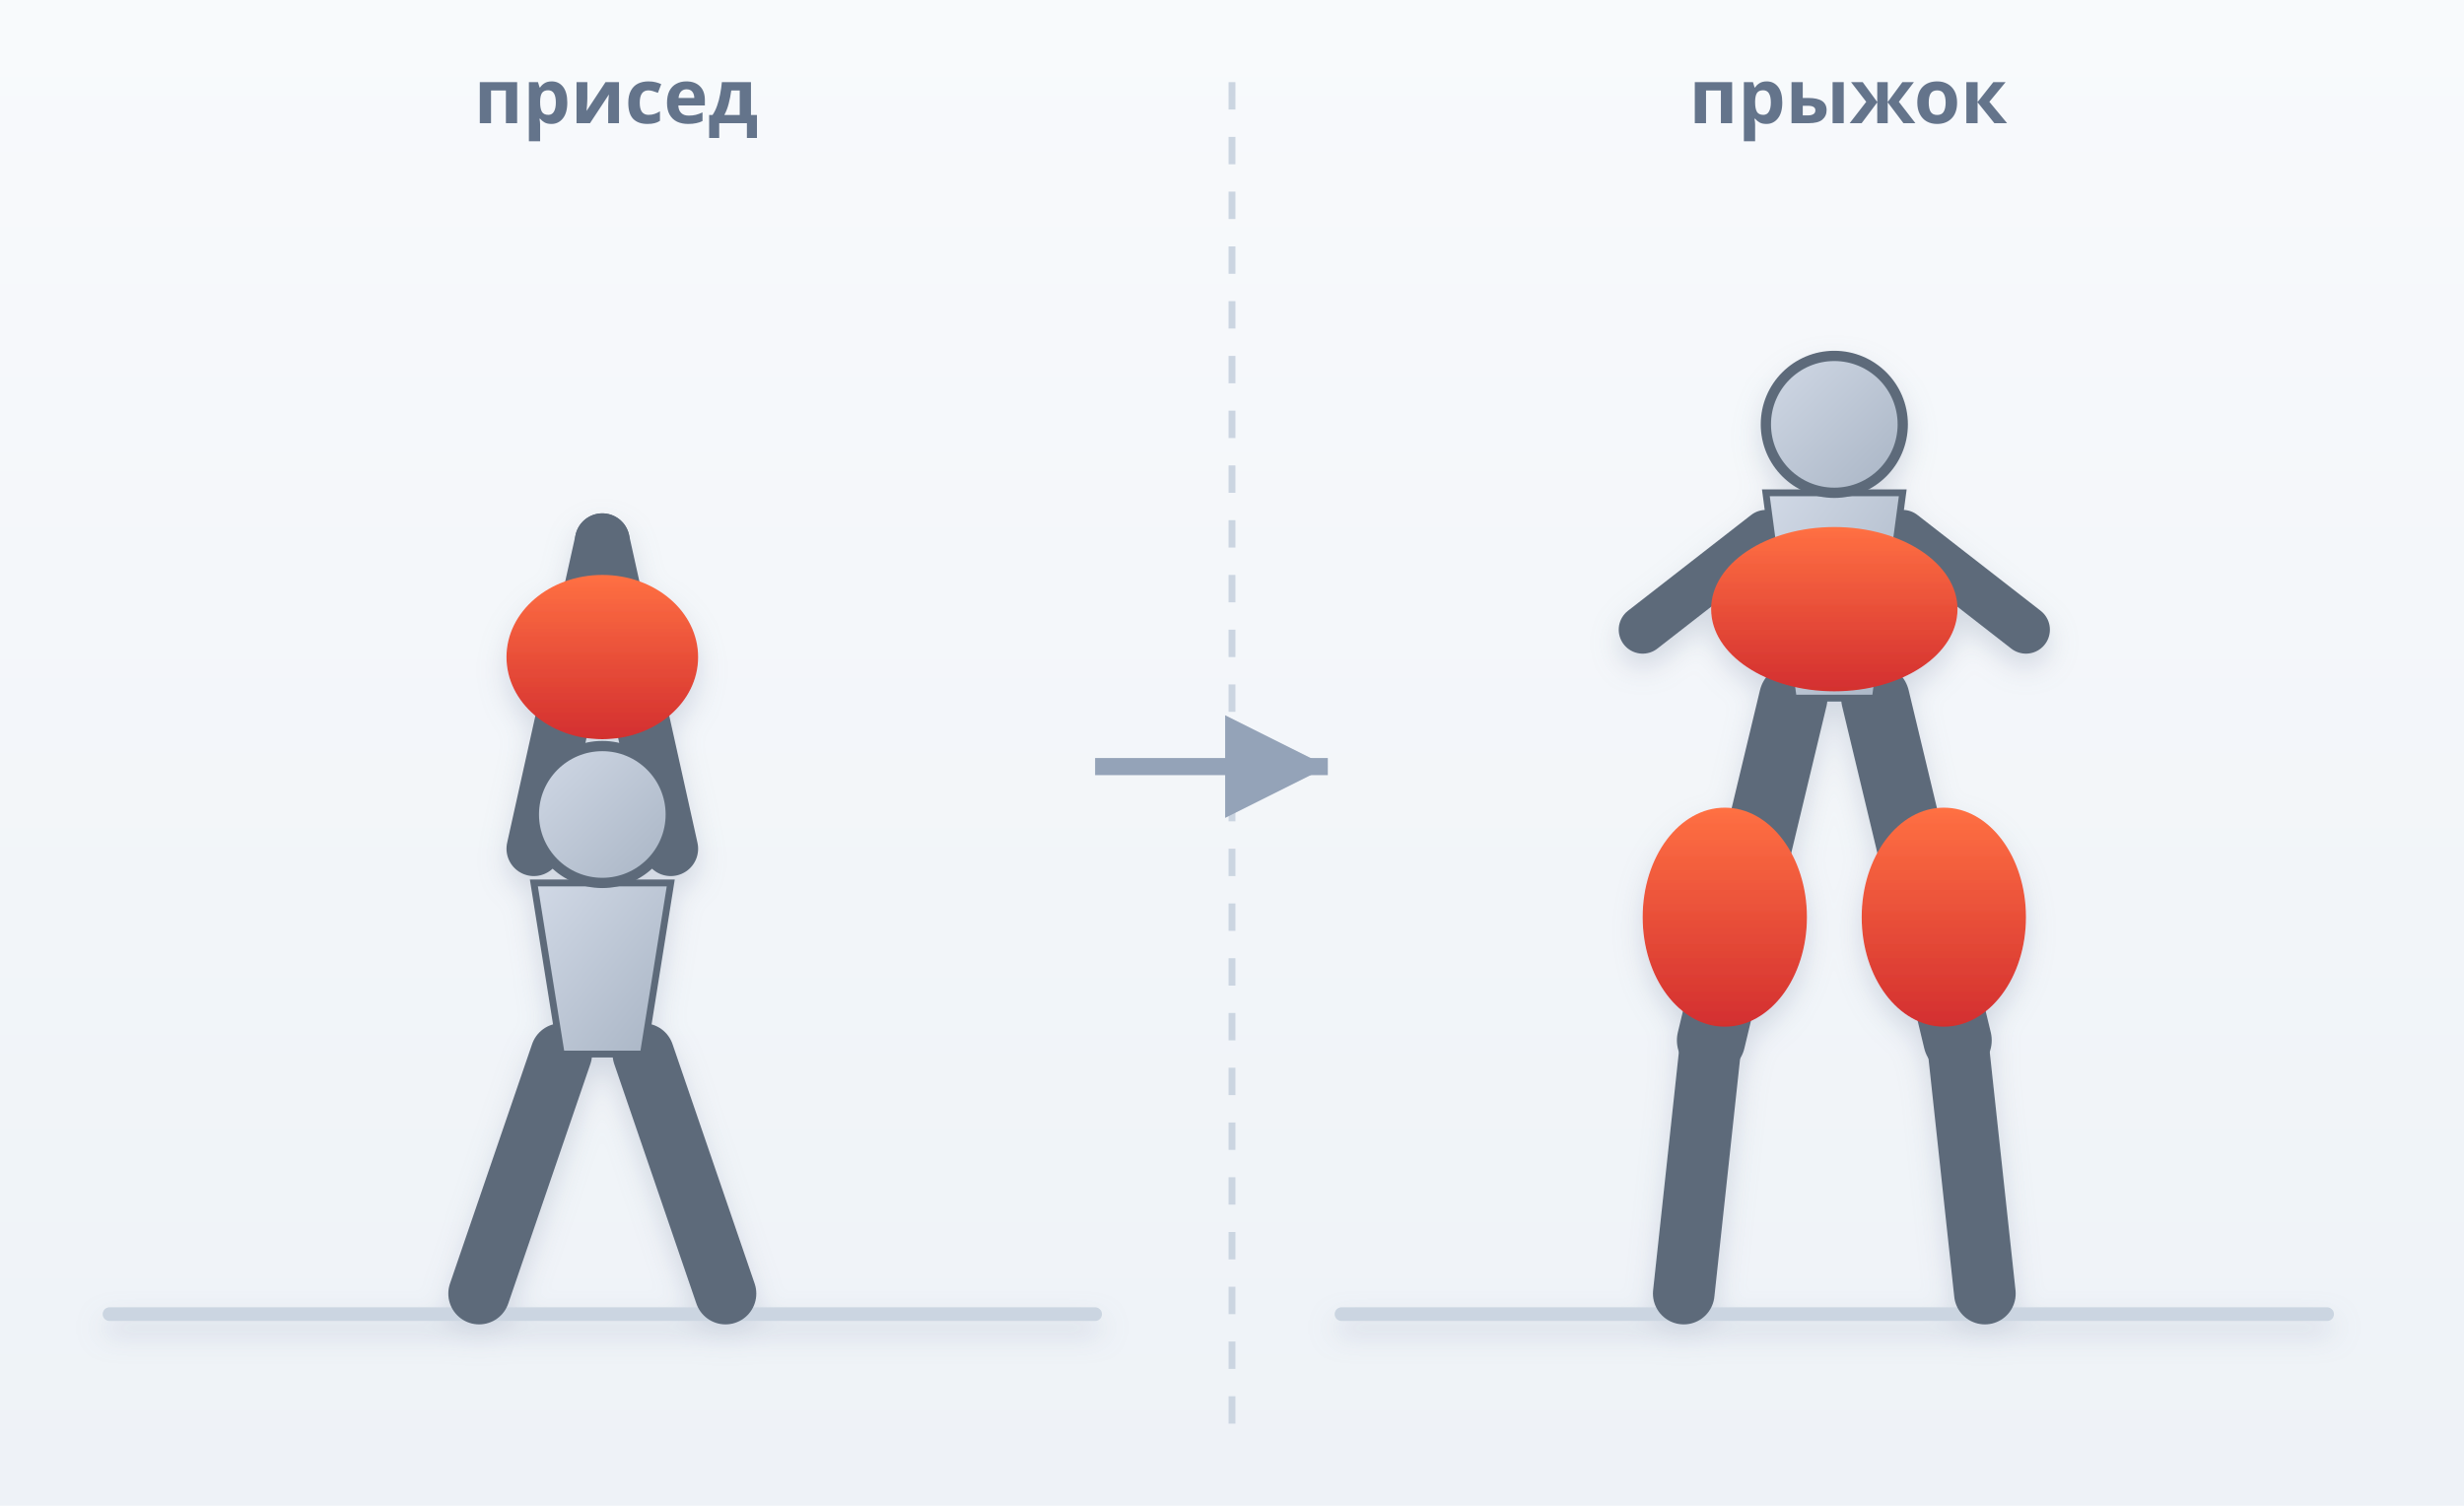
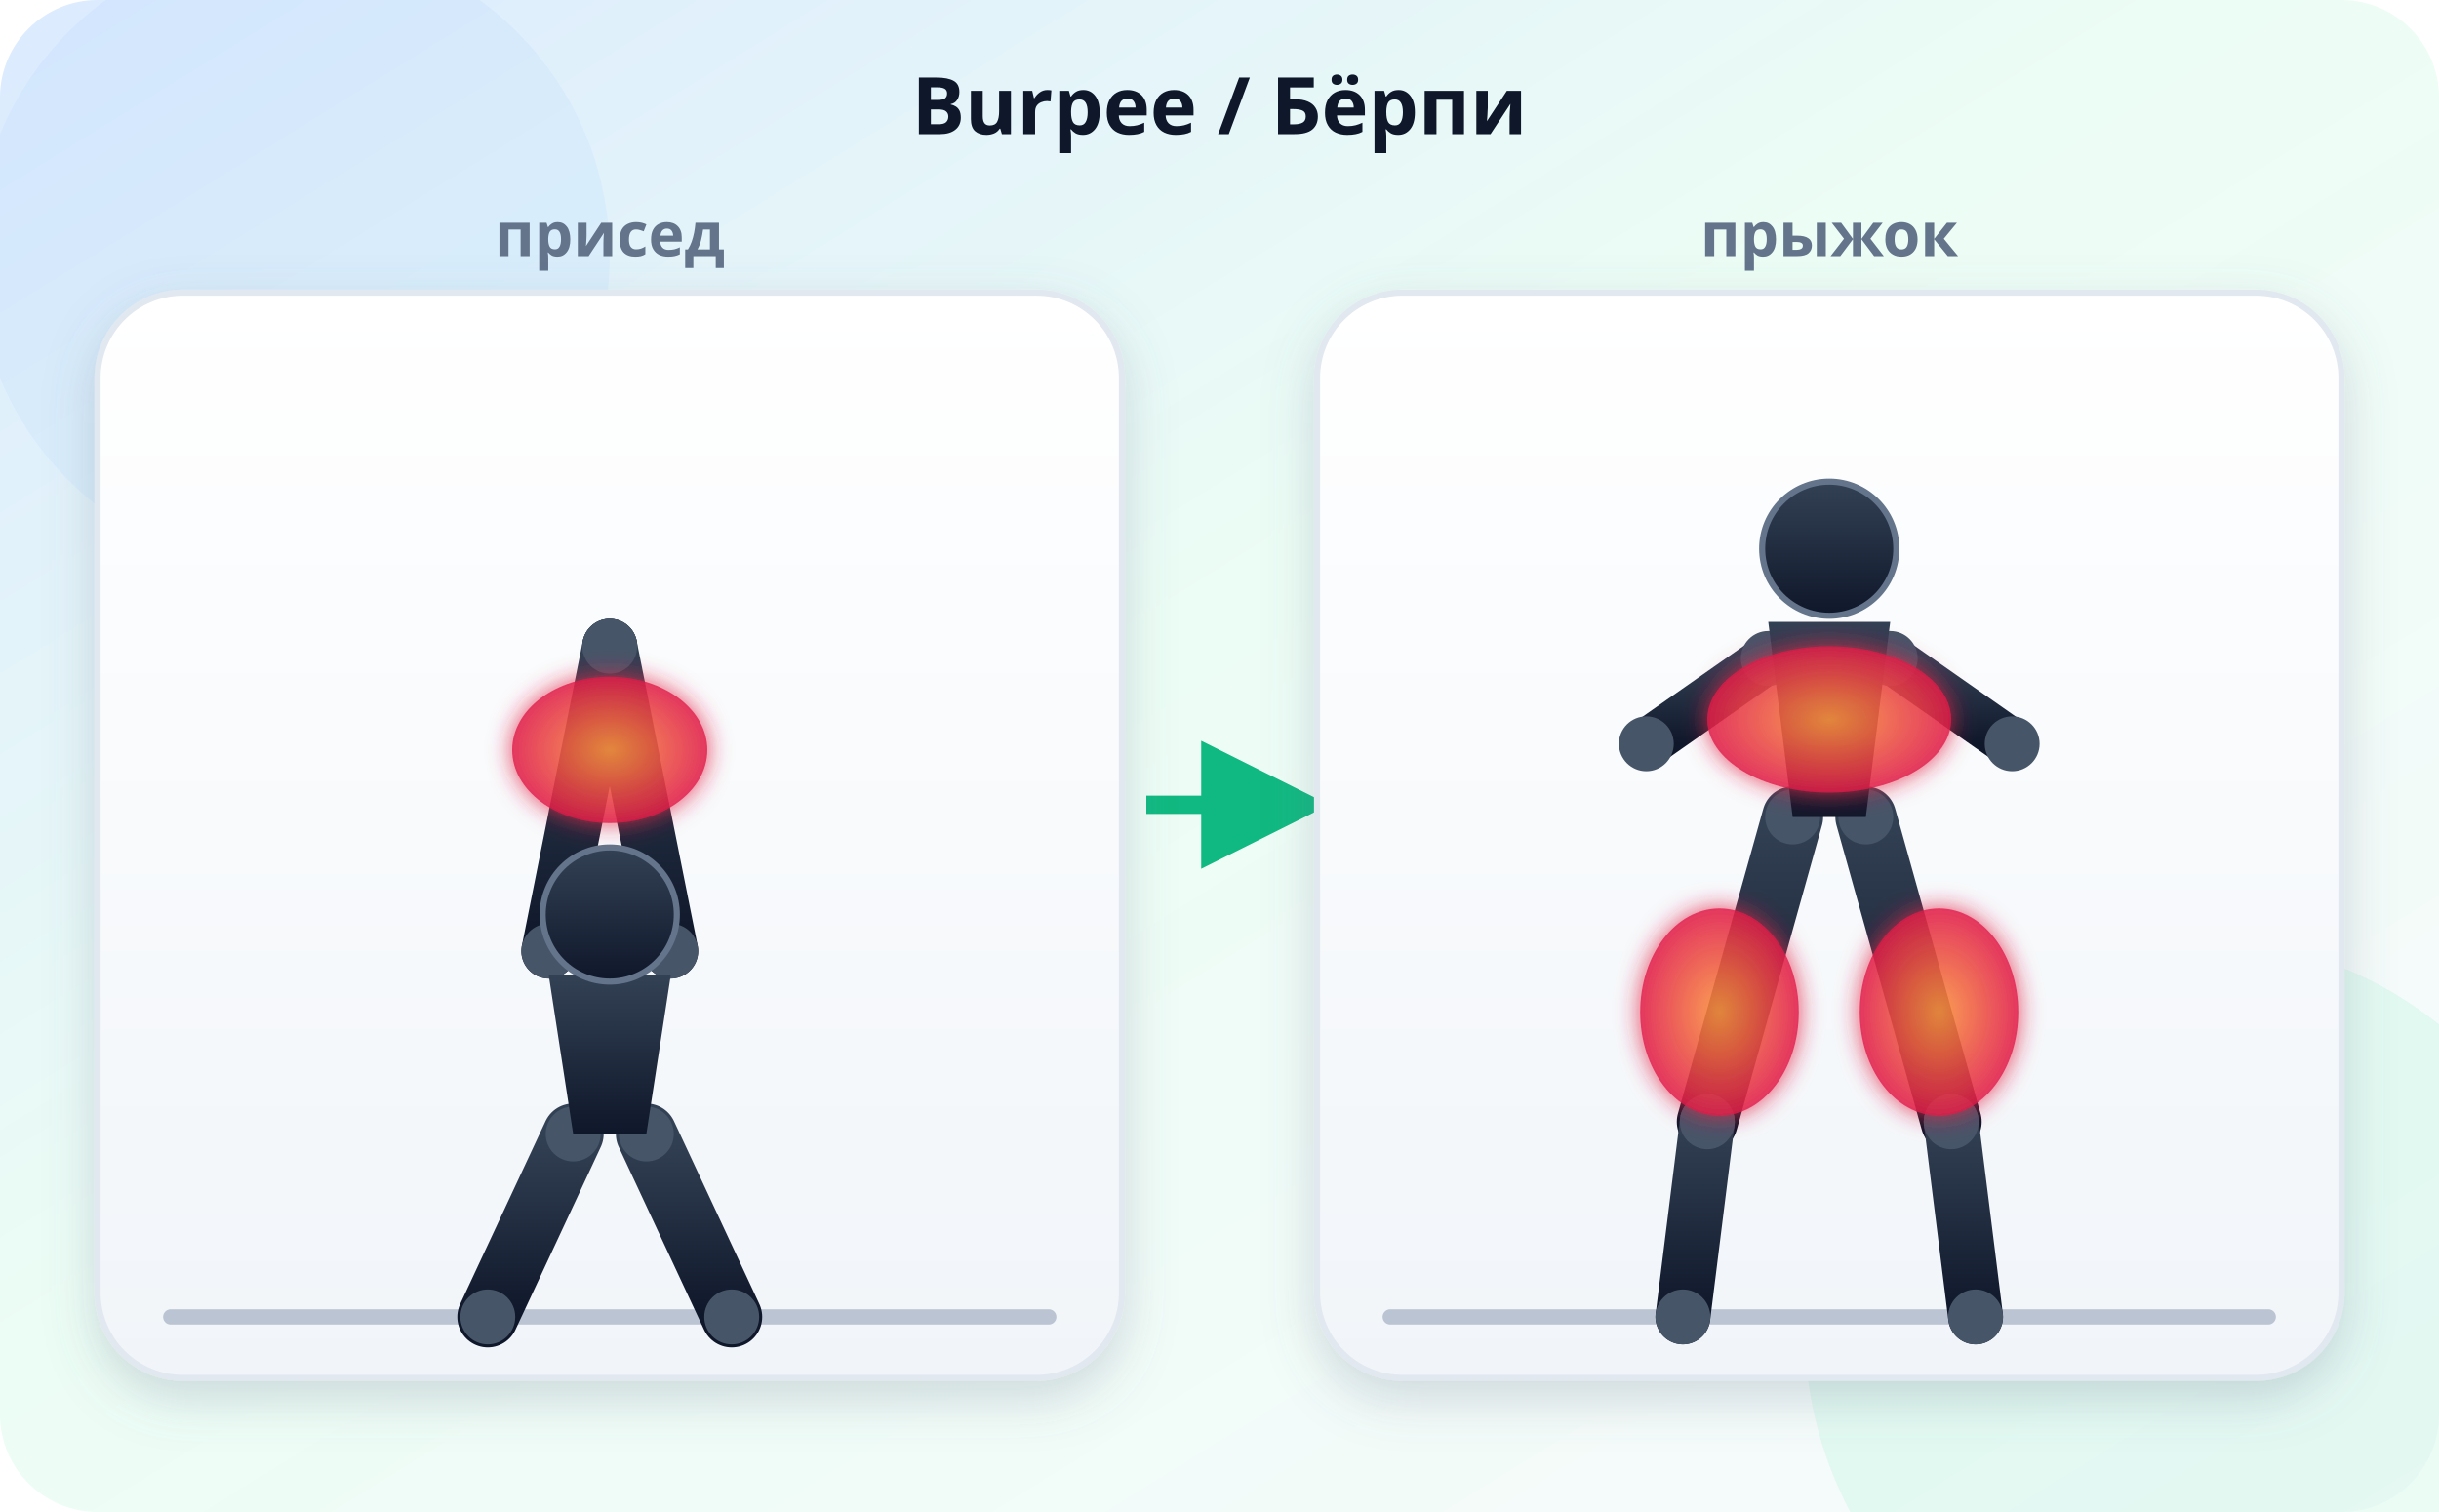
- <svg xmlns="http://www.w3.org/2000/svg" viewBox="0 0 360 220" role="img" aria-label="Burpee">
+ <svg xmlns="http://www.w3.org/2000/svg" viewBox="0 0 400 248" role="img" aria-label="Burpee / Бёрпи">
  <defs>
-     <linearGradient id="bg" x1="0" y1="0" x2="0" y2="1">
-       <stop offset="0%" stop-color="#f8fafc" />
-       <stop offset="100%" stop-color="#eef2f7" />
+     <linearGradient id="burpee-bg" x1="0" y1="0" x2="1" y2="1">
+       <stop offset="0%" stop-color="#dbeafe" />
+       <stop offset="45%" stop-color="#ecfdf5" />
+       <stop offset="100%" stop-color="#f8fafc" />
    </linearGradient>
-     <linearGradient id="skin" x1="0" y1="0" x2="1" y2="1">
-       <stop offset="0%" stop-color="#d1d9e6" />
-       <stop offset="100%" stop-color="#a8b4c4" />
+     <linearGradient id="burpee-card" x1="0" y1="0" x2="0" y2="1">
+       <stop offset="0%" stop-color="#ffffff" />
+       <stop offset="100%" stop-color="#f1f5f9" />
    </linearGradient>
-     <linearGradient id="muscle" x1="0" y1="0" x2="0" y2="1">
-       <stop offset="0%" stop-color="#ff7043" />
-       <stop offset="100%" stop-color="#d32f2f" />
+     <linearGradient id="burpee-body" x1="0" y1="0" x2="0" y2="1">
+       <stop offset="0%" stop-color="#334155" />
+       <stop offset="100%" stop-color="#0f172a" />
    </linearGradient>
-     <filter id="soft" x="-20%" y="-20%" width="140%" height="140%">
-       <feDropShadow dx="0" dy="2" stdDeviation="2" flood-color="#94a3b8" flood-opacity="0.35" />
+     <radialGradient id="burpee-muscle" cx="50%" cy="50%" r="50%">
+       <stop offset="0%" stop-color="#fb923c" />
+       <stop offset="100%" stop-color="#e11d48" />
+     </radialGradient>
+     <filter id="burpee-shadow" x="-25%" y="-25%" width="150%" height="150%">
+       <feDropShadow dx="0" dy="3" stdDeviation="4" flood-color="#64748b" flood-opacity="0.25" />
    </filter>
-     <marker id="arrow" markerWidth="8" markerHeight="8" refX="6" refY="3" orient="auto">
-       <path d="M0,0 L6,3 L0,6 Z" fill="#94a3b8" />
+     <filter id="burpee-glow" x="-40%" y="-40%" width="180%" height="180%">
+       <feGaussianBlur stdDeviation="2" result="b" />
+       <feMerge>
+         <feMergeNode in="b" />
+         <feMergeNode in="SourceGraphic" />
+       </feMerge>
+     </filter>
+     <marker id="burpee-arrow" markerWidth="7" markerHeight="7" refX="5" refY="3.5" orient="auto">
+       <path d="M0,0 L7,3.5 L0,7 Z" fill="#10b981" />
    </marker>
  </defs>
-   <rect width="360" height="220" fill="url(#bg)" />
-   <line x1="180" y1="12" x2="180" y2="208" stroke="#cbd5e1" stroke-width="1" stroke-dasharray="4 4" />
-   <text x="90" y="18" text-anchor="middle" font-family="system-ui,sans-serif" font-size="11" font-weight="600" fill="#64748b">присед</text>
-   <text x="270" y="18" text-anchor="middle" font-family="system-ui,sans-serif" font-size="11" font-weight="600" fill="#64748b">прыжок</text>
-   <path d="M 160 112 L 194 112" stroke="#94a3b8" stroke-width="2.5" marker-end="url(#arrow)" />
-   <g transform="translate(8, 24)" filter="url(#soft)">
-     <line x1="8" y1="168" x2="152" y2="168" stroke="#cbd5e1" stroke-width="2" stroke-linecap="round" />
-     <line x1="70" y1="100" x2="80" y2="55" stroke="#5d6b7a" stroke-width="8" stroke-linecap="round" />
-     <line x1="90" y1="100" x2="80" y2="55" stroke="#5d6b7a" stroke-width="8" stroke-linecap="round" />
-     <line x1="74" y1="130" x2="62" y2="165" stroke="#5d6b7a" stroke-width="9" stroke-linecap="round" />
-     <line x1="86" y1="130" x2="98" y2="165" stroke="#5d6b7a" stroke-width="9" stroke-linecap="round" />
-     <path d="M70 105 L74 130 L86 130 L90 105 Z" fill="url(#skin)" stroke="#5d6b7a" />
-     <circle cx="80" cy="95" r="10" fill="url(#skin)" stroke="#5d6b7a" stroke-width="1.5" />
-     <ellipse cx="80" cy="72" rx="14" ry="12" fill="url(#muscle)" transform="rotate(0 80 72)" />
+   <rect width="400" height="248" fill="url(#burpee-bg)" rx="16" />
+   <circle cx="48" cy="42" r="52" fill="#93c5fd" opacity="0.12" />
+   <circle cx="360" cy="218" r="64" fill="#6ee7b7" opacity="0.14" />
+   <text x="200" y="22" text-anchor="middle" font-family="system-ui,sans-serif" font-size="13" font-weight="700" fill="#0f172a">Burpee / Бёрпи</text>
+   <text x="100" y="42" text-anchor="middle" font-family="system-ui,sans-serif" font-size="10" font-weight="600" fill="#64748b">присед</text>
+   <text x="300" y="42" text-anchor="middle" font-family="system-ui,sans-serif" font-size="10" font-weight="600" fill="#64748b">прыжок</text>
+   <path d="M 188 132 L 212 132" stroke="#10b981" stroke-width="3" marker-end="url(#burpee-arrow)" />
+   <g transform="translate(16, 48)">
+     <rect x="0" y="0" width="168" height="178" rx="14" fill="url(#burpee-card)" filter="url(#burpee-shadow)" stroke="#e2e8f0" stroke-width="1" />
+     <line x1="12" y1="168" x2="156" y2="168" stroke="#94a3b8" stroke-width="2.5" stroke-linecap="round" opacity="0.6" />
+     <line x1="74" y1="108" x2="84" y2="58" stroke="url(#burpee-body)" stroke-width="9" stroke-linecap="round" />
+     <circle cx="74" cy="108" r="4.5" fill="#475569" />
+     <circle cx="84" cy="58" r="4.5" fill="#475569" />
+     <line x1="94" y1="108" x2="84" y2="58" stroke="url(#burpee-body)" stroke-width="9" stroke-linecap="round" />
+     <circle cx="94" cy="108" r="4.5" fill="#475569" />
+     <circle cx="84" cy="58" r="4.5" fill="#475569" />
+     <line x1="78" y1="138" x2="64" y2="168" stroke="url(#burpee-body)" stroke-width="10" stroke-linecap="round" />
+     <circle cx="78" cy="138" r="4.5" fill="#475569" />
+     <circle cx="64" cy="168" r="4.5" fill="#475569" />
+     <line x1="90" y1="138" x2="104" y2="168" stroke="url(#burpee-body)" stroke-width="10" stroke-linecap="round" />
+     <circle cx="90" cy="138" r="4.5" fill="#475569" />
+     <circle cx="104" cy="168" r="4.5" fill="#475569" />
+     <path d="M74 112 L78 138 L90 138 L94 112 Z" fill="url(#burpee-body)" />
+     <circle cx="84" cy="102" r="11" fill="url(#burpee-body)" stroke="#64748b" stroke-width="1" />
+     <ellipse cx="84" cy="75" rx="16" ry="12" fill="url(#burpee-muscle)" opacity="0.88" filter="url(#burpee-glow)" transform="rotate(0 84 75)" />
  </g>
-   <g transform="translate(188, 24)" filter="url(#soft)">
-     <line x1="8" y1="168" x2="152" y2="168" stroke="#cbd5e1" stroke-width="2" stroke-linecap="round" />
-     <line x1="70" y1="54" x2="52" y2="68" stroke="#5d6b7a" stroke-width="7" stroke-linecap="round" />
-     <line x1="90" y1="54" x2="108" y2="68" stroke="#5d6b7a" stroke-width="7" stroke-linecap="round" />
-     <line x1="74" y1="78" x2="62" y2="128" stroke="#5d6b7a" stroke-width="10" stroke-linecap="round" />
-     <line x1="86" y1="78" x2="98" y2="128" stroke="#5d6b7a" stroke-width="10" stroke-linecap="round" />
-     <line x1="62" y1="128" x2="58" y2="165" stroke="#5d6b7a" stroke-width="9" stroke-linecap="round" />
-     <line x1="98" y1="128" x2="102" y2="165" stroke="#5d6b7a" stroke-width="9" stroke-linecap="round" />
-     <path d="M70 48 L74 78 L86 78 L90 48 Z" fill="url(#skin)" stroke="#5d6b7a" />
-     <circle cx="80" cy="38" r="10" fill="url(#skin)" stroke="#5d6b7a" stroke-width="1.5" />
-     <ellipse cx="80" cy="65" rx="18" ry="12" fill="url(#muscle)" transform="rotate(0 80 65)" />
-     <ellipse cx="64" cy="110" rx="12" ry="16" fill="url(#muscle)" transform="rotate(0 64 110)" />
-     <ellipse cx="96" cy="110" rx="12" ry="16" fill="url(#muscle)" transform="rotate(0 96 110)" />
+   <g transform="translate(216, 48)">
+     <rect x="0" y="0" width="168" height="178" rx="14" fill="url(#burpee-card)" filter="url(#burpee-shadow)" stroke="#e2e8f0" stroke-width="1" />
+     <line x1="12" y1="168" x2="156" y2="168" stroke="#94a3b8" stroke-width="2.5" stroke-linecap="round" opacity="0.6" />
+     <line x1="74" y1="60" x2="54" y2="74" stroke="url(#burpee-body)" stroke-width="8" stroke-linecap="round" />
+     <circle cx="74" cy="60" r="4.5" fill="#475569" />
+     <circle cx="54" cy="74" r="4.5" fill="#475569" />
+     <line x1="94" y1="60" x2="114" y2="74" stroke="url(#burpee-body)" stroke-width="8" stroke-linecap="round" />
+     <circle cx="94" cy="60" r="4.5" fill="#475569" />
+     <circle cx="114" cy="74" r="4.5" fill="#475569" />
+     <line x1="78" y1="86" x2="64" y2="136" stroke="url(#burpee-body)" stroke-width="10" stroke-linecap="round" />
+     <circle cx="78" cy="86" r="4.5" fill="#475569" />
+     <circle cx="64" cy="136" r="4.5" fill="#475569" />
+     <line x1="90" y1="86" x2="104" y2="136" stroke="url(#burpee-body)" stroke-width="10" stroke-linecap="round" />
+     <circle cx="90" cy="86" r="4.5" fill="#475569" />
+     <circle cx="104" cy="136" r="4.5" fill="#475569" />
+     <line x1="64" y1="136" x2="60" y2="168" stroke="url(#burpee-body)" stroke-width="9" stroke-linecap="round" />
+     <circle cx="64" cy="136" r="4.5" fill="#475569" />
+     <circle cx="60" cy="168" r="4.5" fill="#475569" />
+     <line x1="104" y1="136" x2="108" y2="168" stroke="url(#burpee-body)" stroke-width="9" stroke-linecap="round" />
+     <circle cx="104" cy="136" r="4.5" fill="#475569" />
+     <circle cx="108" cy="168" r="4.5" fill="#475569" />
+     <path d="M74 54 L78 86 L90 86 L94 54 Z" fill="url(#burpee-body)" />
+     <circle cx="84" cy="42" r="11" fill="url(#burpee-body)" stroke="#64748b" stroke-width="1" />
+     <ellipse cx="84" cy="70" rx="20" ry="12" fill="url(#burpee-muscle)" opacity="0.88" filter="url(#burpee-glow)" transform="rotate(0 84 70)" />
+     <ellipse cx="66" cy="118" rx="13" ry="17" fill="url(#burpee-muscle)" opacity="0.88" filter="url(#burpee-glow)" transform="rotate(0 66 118)" />
+     <ellipse cx="102" cy="118" rx="13" ry="17" fill="url(#burpee-muscle)" opacity="0.88" filter="url(#burpee-glow)" transform="rotate(0 102 118)" />
  </g>
</svg>
